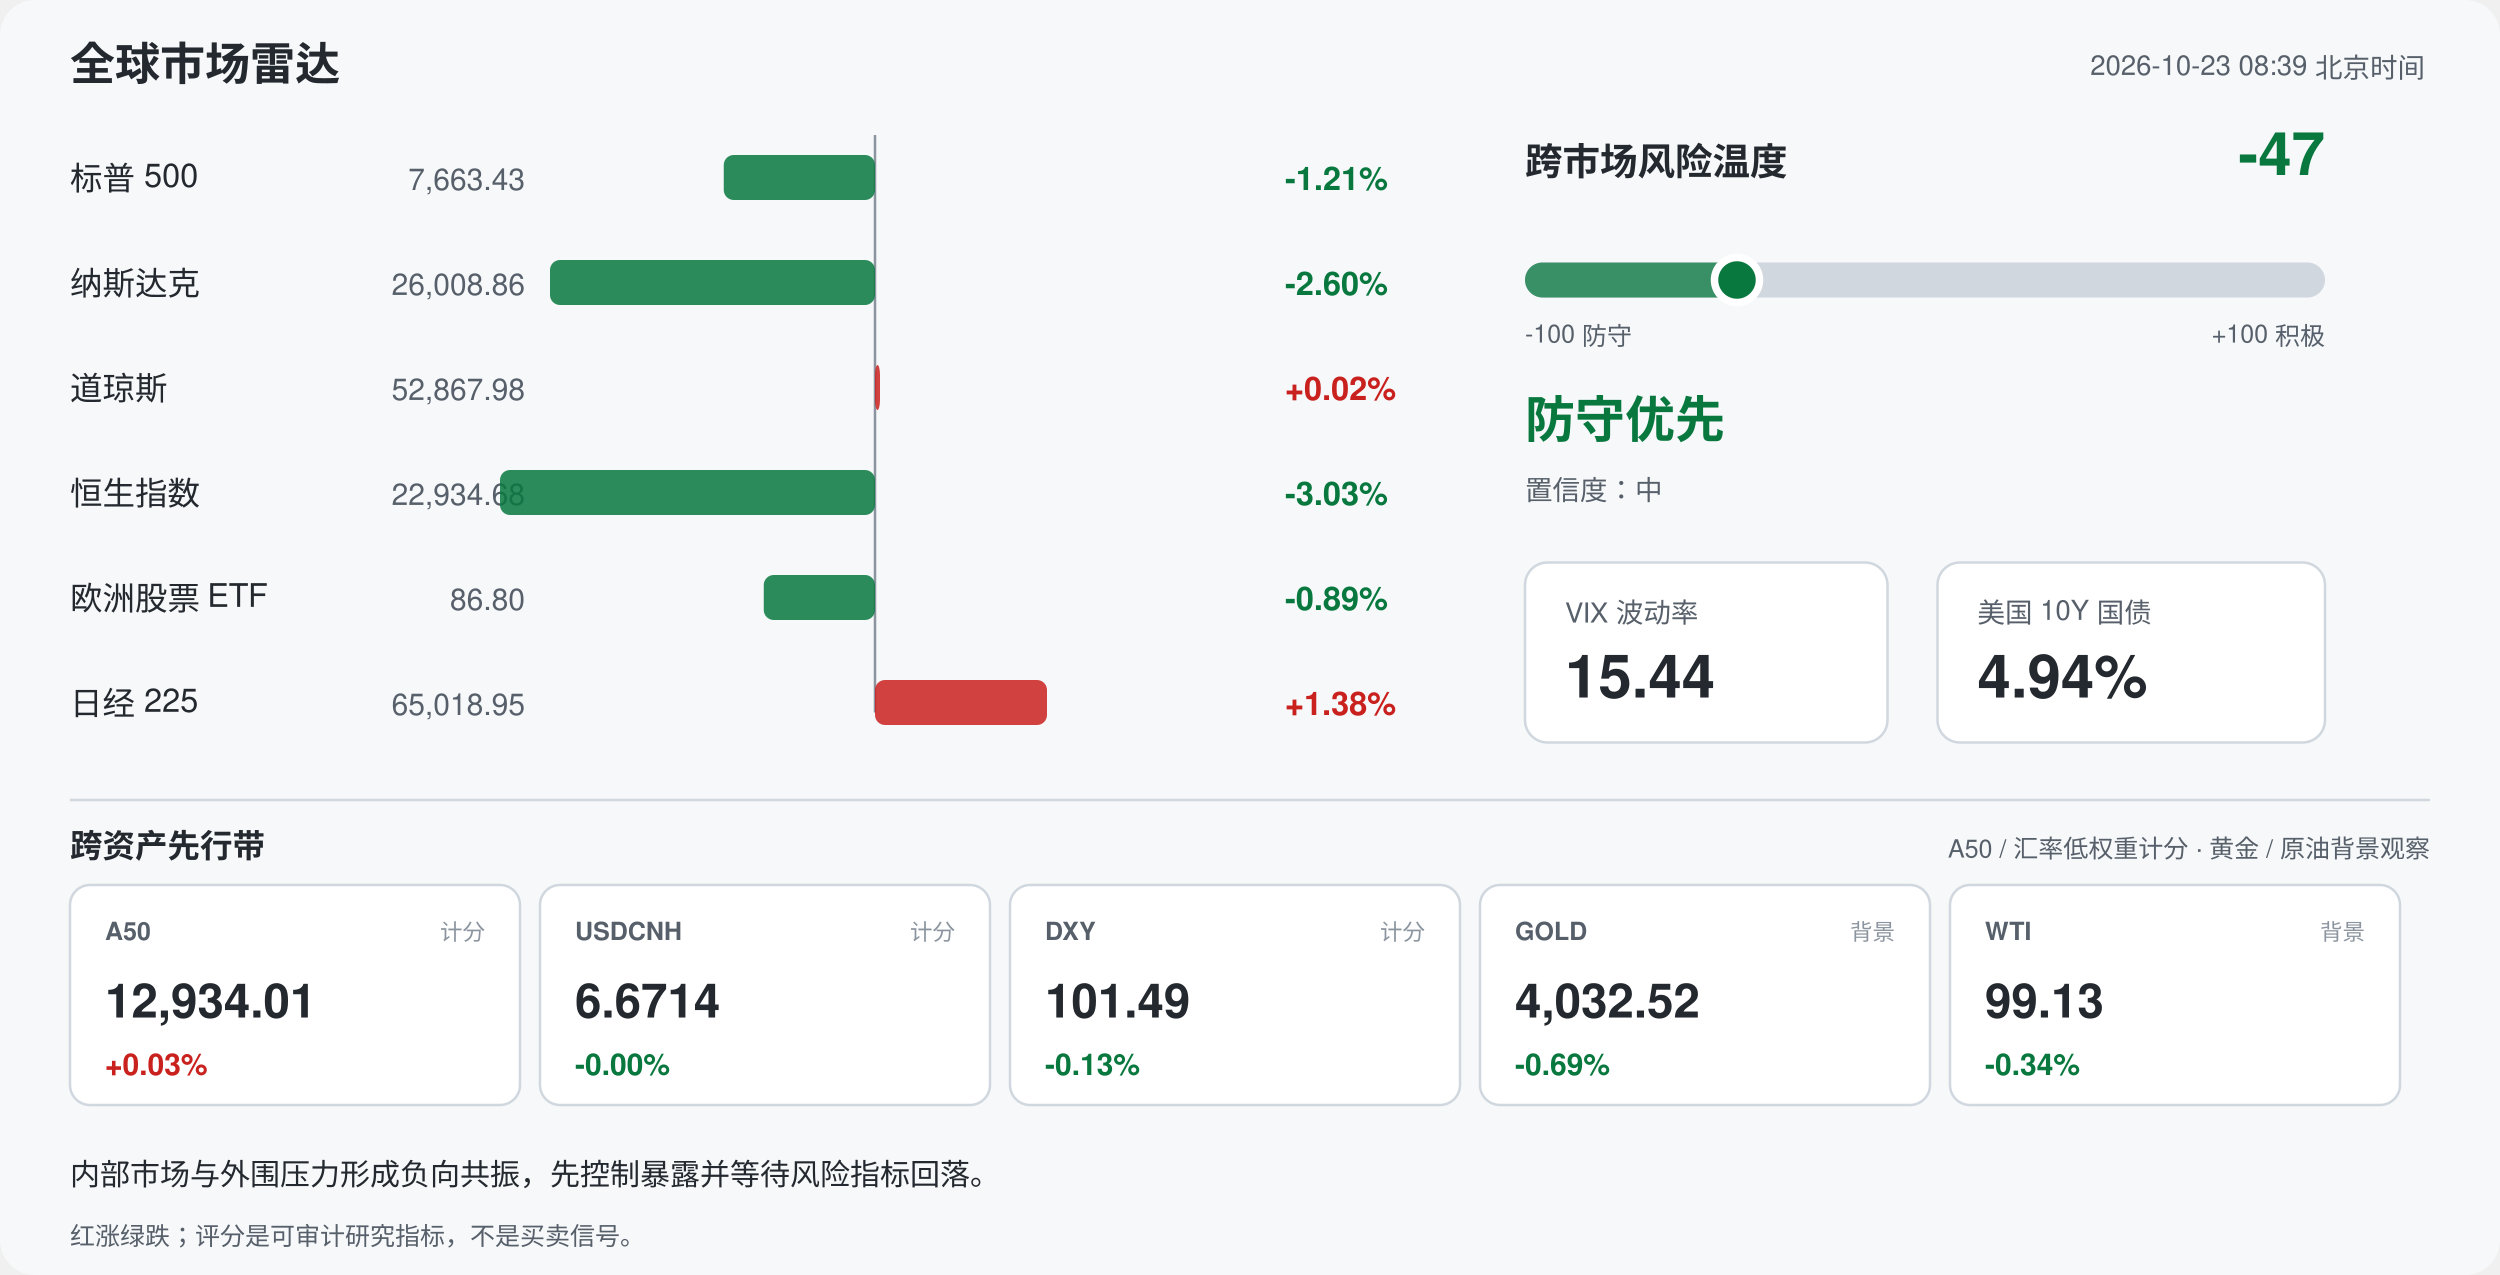
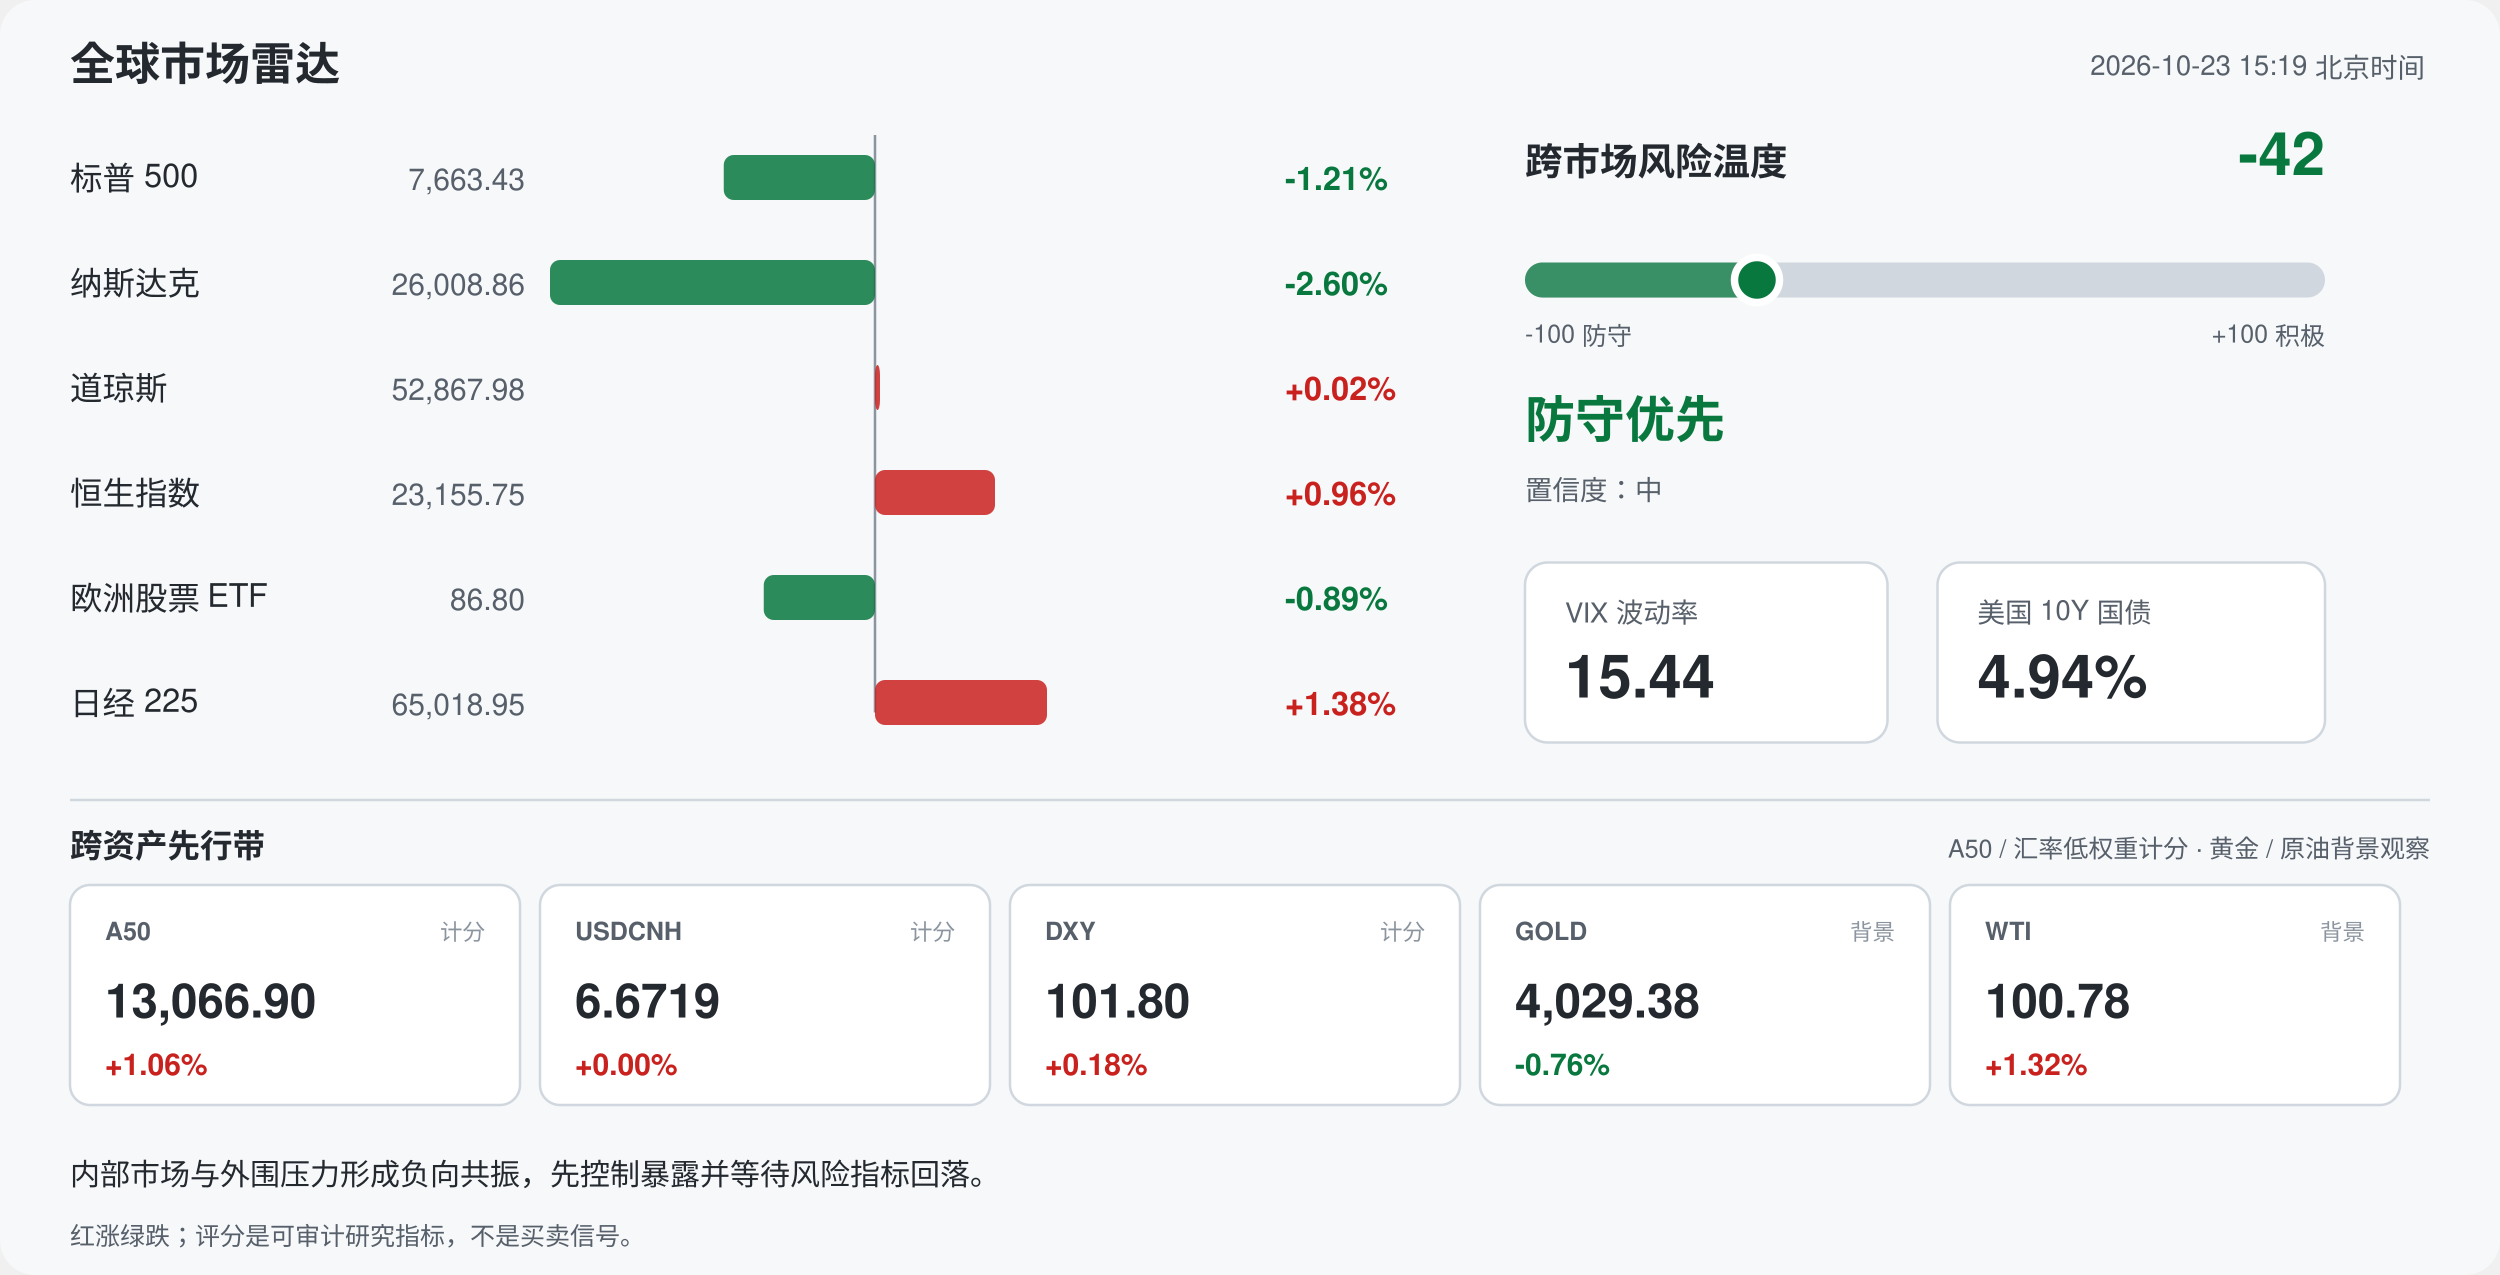
<svg xmlns="http://www.w3.org/2000/svg" width="1000" height="510" viewBox="0 0 1000 510" font-family="-apple-system,Segoe UI,Helvetica,Arial,sans-serif">
  <rect width="1000" height="510" rx="14" fill="#f6f8fa" />
  <text x="28" y="32" font-size="18" font-weight="700" fill="#24292f">全球市场雷达</text>
-   <text x="970" y="30" font-size="11" fill="#57606a" text-anchor="end">2026-10-23 08:39 北京时间</text>
+   <text x="970" y="30" font-size="11" fill="#57606a" text-anchor="end">2026-10-23 15:19 北京时间</text>
  <line x1="350" y1="54" x2="350" y2="285" stroke="#8c959f" stroke-width="1" />
  <text x="28" y="76" font-size="13" fill="#24292f">标普 500</text>
  <text x="210" y="76" font-size="12" fill="#57606a" text-anchor="end">7,663.43</text>
  <rect x="289.5" y="62" width="60.5" height="18" rx="4" fill="#08783e" opacity="0.85" />
  <text x="514" y="76" font-size="13" font-weight="600" fill="#08783e">-1.21%</text>
  <text x="28" y="118" font-size="13" fill="#24292f">纳斯达克</text>
  <text x="210" y="118" font-size="12" fill="#57606a" text-anchor="end">26,008.86</text>
  <rect x="220.0" y="104" width="130.0" height="18" rx="4" fill="#08783e" opacity="0.85" />
  <text x="514" y="118" font-size="13" font-weight="600" fill="#08783e">-2.60%</text>
  <text x="28" y="160" font-size="13" fill="#24292f">道琼斯</text>
  <text x="210" y="160" font-size="12" fill="#57606a" text-anchor="end">52,867.98</text>
  <rect x="350.0" y="146" width="2.0" height="18" rx="4" fill="#c9211e" opacity="0.85" />
  <text x="514" y="160" font-size="13" font-weight="600" fill="#c9211e">+0.02%</text>
  <text x="28" y="202" font-size="13" fill="#24292f">恒生指数</text>
-   <text x="210" y="202" font-size="12" fill="#57606a" text-anchor="end">22,934.68</text>
-   <rect x="200.0" y="188" width="150.0" height="18" rx="4" fill="#08783e" opacity="0.85" />
-   <text x="514" y="202" font-size="13" font-weight="600" fill="#08783e">-3.03%</text>
+   <text x="210" y="202" font-size="12" fill="#57606a" text-anchor="end">23,155.75</text>
+   <rect x="350.0" y="188" width="48.0" height="18" rx="4" fill="#c9211e" opacity="0.85" />
+   <text x="514" y="202" font-size="13" font-weight="600" fill="#c9211e">+0.96%</text>
  <text x="28" y="244" font-size="13" fill="#24292f">欧洲股票 ETF</text>
  <text x="210" y="244" font-size="12" fill="#57606a" text-anchor="end">86.80</text>
  <rect x="305.5" y="230" width="44.5" height="18" rx="4" fill="#08783e" opacity="0.85" />
  <text x="514" y="244" font-size="13" font-weight="600" fill="#08783e">-0.89%</text>
  <text x="28" y="286" font-size="13" fill="#24292f">日经 225</text>
  <text x="210" y="286" font-size="12" fill="#57606a" text-anchor="end">65,018.95</text>
  <rect x="350.0" y="272" width="68.8" height="18" rx="4" fill="#c9211e" opacity="0.85" />
  <text x="514" y="286" font-size="13" font-weight="600" fill="#c9211e">+1.38%</text>
  <text x="610" y="70" font-size="15" font-weight="700" fill="#24292f">跨市场风险温度</text>
-   <text x="930" y="70" font-size="24" font-weight="700" fill="#08783e" text-anchor="end">-47</text>
+   <text x="930" y="70" font-size="24" font-weight="700" fill="#08783e" text-anchor="end">-42</text>
  <rect x="610" y="105" width="320" height="14" rx="7" fill="#d0d7de" />
-   <rect x="610" y="105" width="84.8" height="14" rx="7" fill="#08783e" opacity="0.75" />
-   <circle cx="694.8" cy="112" r="9" fill="#08783e" stroke="#ffffff" stroke-width="3" />
+   <rect x="610" y="105" width="92.8" height="14" rx="7" fill="#08783e" opacity="0.75" />
+   <circle cx="702.8" cy="112" r="9" fill="#08783e" stroke="#ffffff" stroke-width="3" />
  <text x="610" y="137" font-size="10" fill="#57606a">-100 防守</text>
  <text x="930" y="137" font-size="10" fill="#57606a" text-anchor="end">+100 积极</text>
  <text x="610" y="175" font-size="20" font-weight="700" fill="#08783e">防守优先</text>
  <text x="610" y="200" font-size="11" fill="#57606a">置信度：中</text>
  <rect x="610" y="225" width="145" height="72" rx="9" fill="#ffffff" stroke="#d0d7de" />
  <text x="626" y="249" font-size="11" fill="#57606a">VIX 波动率</text>
  <text x="626" y="279" font-size="24" font-weight="700" fill="#24292f">15.44</text>
  <rect x="775" y="225" width="155" height="72" rx="9" fill="#ffffff" stroke="#d0d7de" />
  <text x="791" y="249" font-size="11" fill="#57606a">美国 10Y 国债</text>
  <text x="791" y="279" font-size="24" font-weight="700" fill="#24292f">4.94%</text>
  <line x1="28" y1="320" x2="972" y2="320" stroke="#d0d7de" />
  <text x="28" y="343" font-size="13" font-weight="700" fill="#24292f">跨资产先行带</text>
  <text x="972" y="343" font-size="10" fill="#57606a" text-anchor="end">A50 / 汇率低权重计分 · 黄金 / 原油背景观察</text>
  <rect x="28" y="354" width="180" height="88" rx="8" fill="#ffffff" stroke="#d0d7de" />
  <text x="42" y="376" font-size="10" font-weight="700" fill="#57606a">A50</text>
  <text x="194" y="376" font-size="9" fill="#8c959f" text-anchor="end">计分</text>
-   <text x="42" y="407" font-size="19" font-weight="700" fill="#24292f">12,934.01</text>
-   <text x="42" y="430" font-size="12" font-weight="700" fill="#c9211e">+0.03%</text>
+   <text x="42" y="407" font-size="19" font-weight="700" fill="#24292f">13,066.90</text>
+   <text x="42" y="430" font-size="12" font-weight="700" fill="#c9211e">+1.06%</text>
  <rect x="216" y="354" width="180" height="88" rx="8" fill="#ffffff" stroke="#d0d7de" />
  <text x="230" y="376" font-size="10" font-weight="700" fill="#57606a">USDCNH</text>
  <text x="382" y="376" font-size="9" fill="#8c959f" text-anchor="end">计分</text>
-   <text x="230" y="407" font-size="19" font-weight="700" fill="#24292f">6.6714</text>
-   <text x="230" y="430" font-size="12" font-weight="700" fill="#08783e">-0.00%</text>
+   <text x="230" y="407" font-size="19" font-weight="700" fill="#24292f">6.6719</text>
+   <text x="230" y="430" font-size="12" font-weight="700" fill="#c9211e">+0.00%</text>
  <rect x="404" y="354" width="180" height="88" rx="8" fill="#ffffff" stroke="#d0d7de" />
  <text x="418" y="376" font-size="10" font-weight="700" fill="#57606a">DXY</text>
  <text x="570" y="376" font-size="9" fill="#8c959f" text-anchor="end">计分</text>
-   <text x="418" y="407" font-size="19" font-weight="700" fill="#24292f">101.49</text>
-   <text x="418" y="430" font-size="12" font-weight="700" fill="#08783e">-0.13%</text>
+   <text x="418" y="407" font-size="19" font-weight="700" fill="#24292f">101.80</text>
+   <text x="418" y="430" font-size="12" font-weight="700" fill="#c9211e">+0.18%</text>
  <rect x="592" y="354" width="180" height="88" rx="8" fill="#ffffff" stroke="#d0d7de" />
  <text x="606" y="376" font-size="10" font-weight="700" fill="#57606a">GOLD</text>
  <text x="758" y="376" font-size="9" fill="#8c959f" text-anchor="end">背景</text>
-   <text x="606" y="407" font-size="19" font-weight="700" fill="#24292f">4,032.52</text>
-   <text x="606" y="430" font-size="12" font-weight="700" fill="#08783e">-0.69%</text>
+   <text x="606" y="407" font-size="19" font-weight="700" fill="#24292f">4,029.38</text>
+   <text x="606" y="430" font-size="12" font-weight="700" fill="#08783e">-0.76%</text>
  <rect x="780" y="354" width="180" height="88" rx="8" fill="#ffffff" stroke="#d0d7de" />
  <text x="794" y="376" font-size="10" font-weight="700" fill="#57606a">WTI</text>
  <text x="946" y="376" font-size="9" fill="#8c959f" text-anchor="end">背景</text>
-   <text x="794" y="407" font-size="19" font-weight="700" fill="#24292f">99.13</text>
-   <text x="794" y="430" font-size="12" font-weight="700" fill="#08783e">-0.34%</text>
+   <text x="794" y="407" font-size="19" font-weight="700" fill="#24292f">100.78</text>
+   <text x="794" y="430" font-size="12" font-weight="700" fill="#c9211e">+1.32%</text>
  <text x="28" y="474" font-size="12" fill="#24292f">内部市场与外围压力形成负向共振，先控制暴露并等待风险指标回落。</text>
  <text x="28" y="498" font-size="10" fill="#57606a">红涨绿跌；评分是可审计研究指标，不是买卖信号。</text>
</svg>
